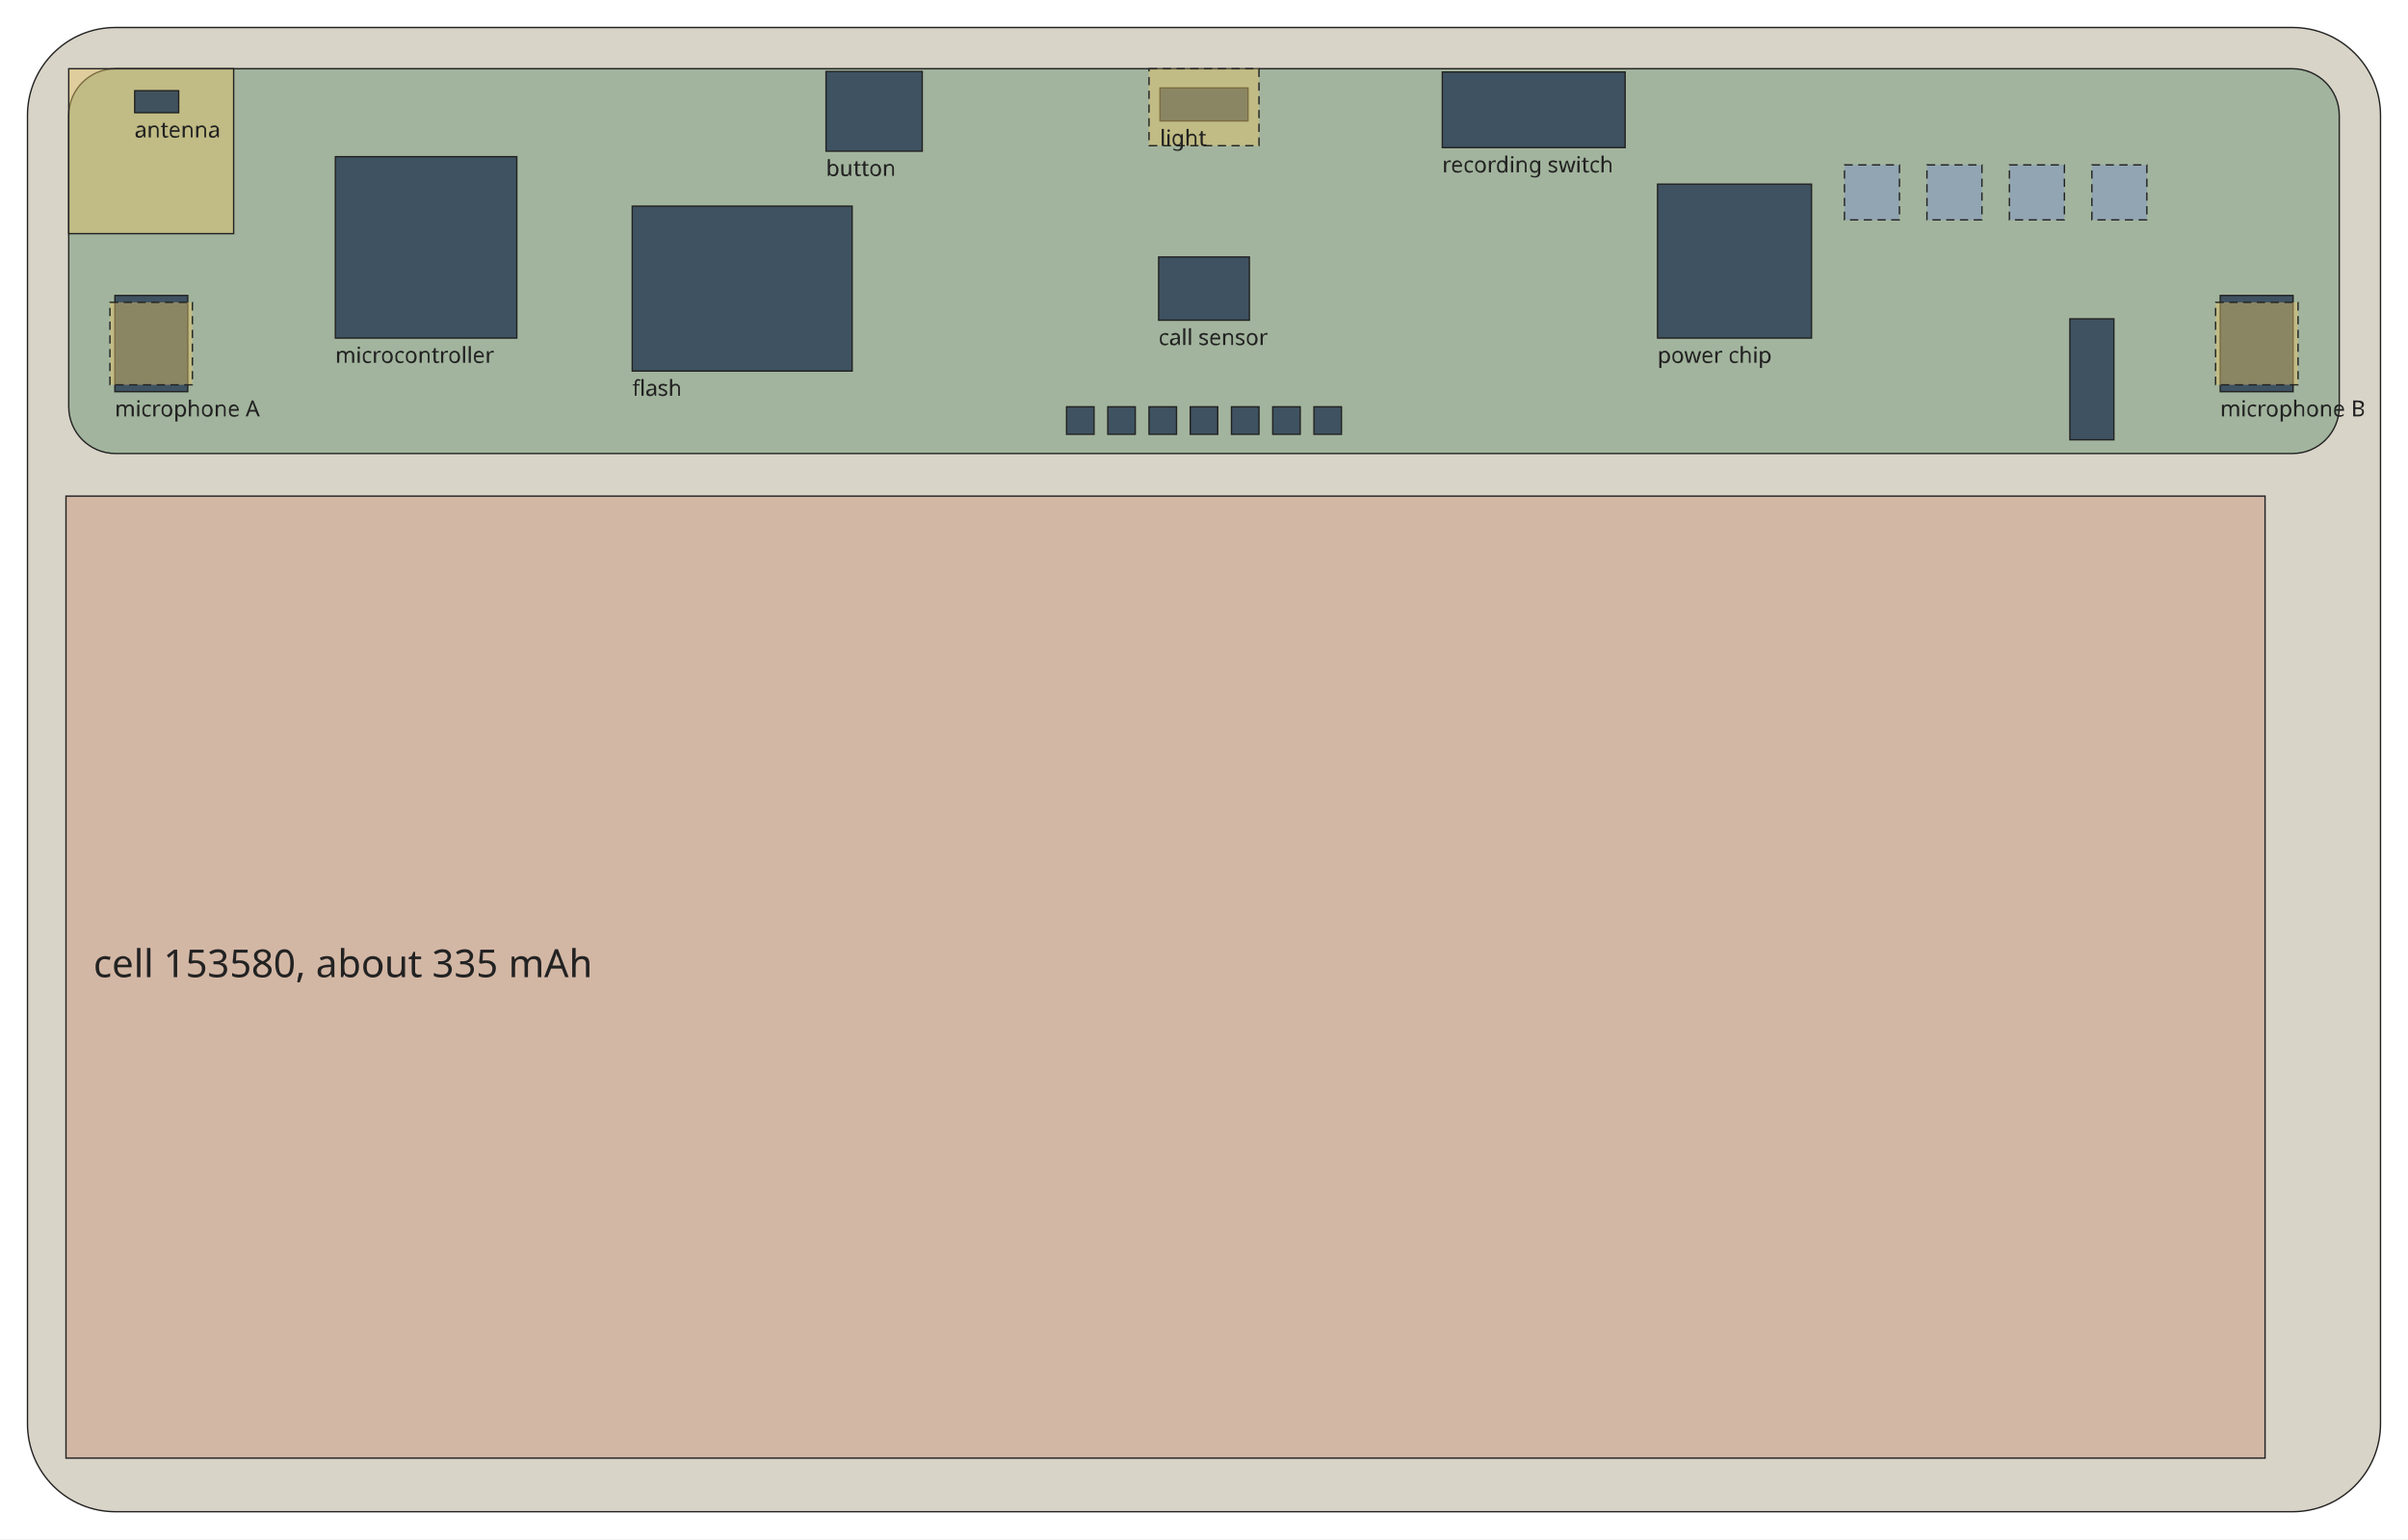
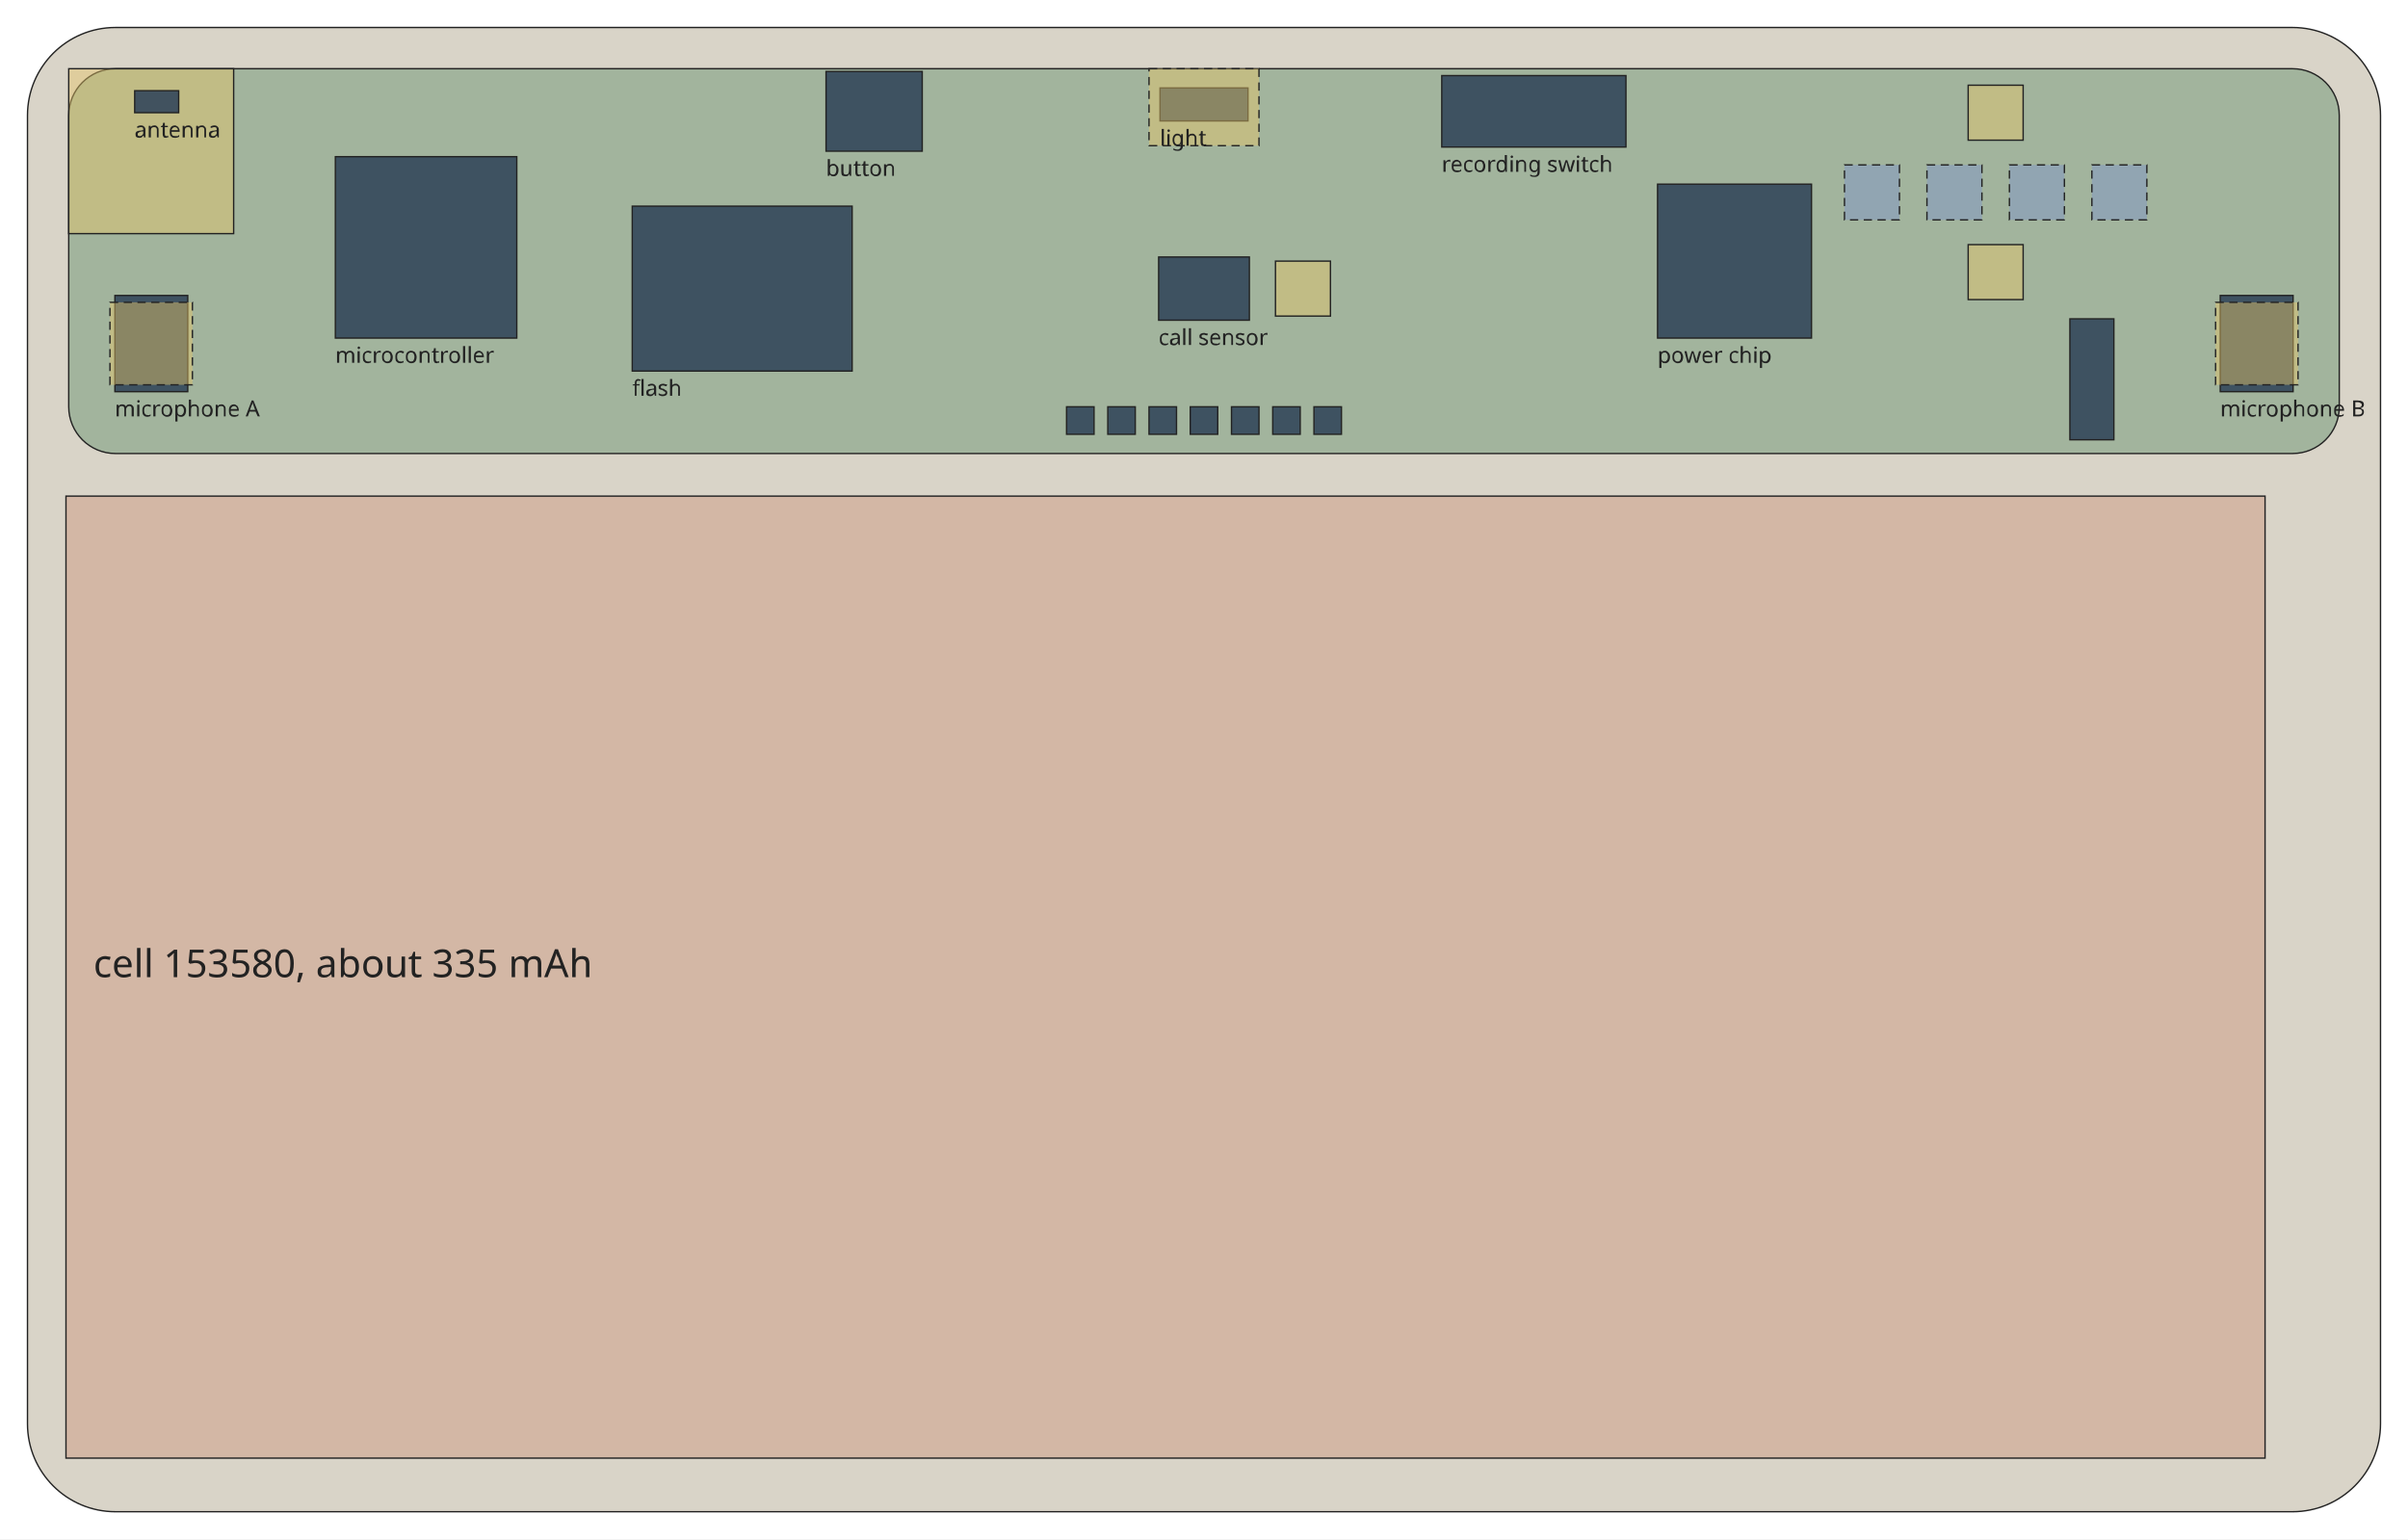
<svg xmlns="http://www.w3.org/2000/svg" viewBox="-1 -1 87.60 56.00" width="1051" font-family="sans-serif">
  <rect x="-1" y="-1" width="87.60" height="56.00" fill="#fff" />
  <rect x="0.00" y="0.00" width="85.60" height="54.00" rx="3.2" fill="#d9d4c8" fill-opacity="1.0" stroke="#222" stroke-width="0.05" />
  <rect x="1.50" y="1.50" width="82.60" height="14.00" rx="1.7" fill="#3d7a4f" fill-opacity="0.35" stroke="#222" stroke-width="0.05" />
  <rect x="1.40" y="17.05" width="80.00" height="35.00" rx="0.0" fill="#c2603c" fill-opacity="0.25" stroke="#222" stroke-width="0.05" />
  <text x="2.40" y="34.55" font-size="1.4" fill="#222">cell 153580, about 335 mAh</text>
  <rect x="1.50" y="1.50" width="6.00" height="6.00" rx="0.0" fill="#e8c66a" fill-opacity="0.45" stroke="#222" stroke-width="0.05" />
  <rect x="3.90" y="2.30" width="1.60" height="0.80" rx="0.0" fill="#33475b" fill-opacity="0.9" stroke="#222" stroke-width="0.05" />
  <rect x="3.18" y="9.75" width="2.65" height="3.50" rx="0.0" fill="#33475b" fill-opacity="0.9" stroke="#222" stroke-width="0.05" />
  <rect x="3.00" y="10.00" width="3.00" height="3.00" rx="0.0" fill="#e8c66a" fill-opacity="0.45" stroke="#222" stroke-width="0.05" stroke-dasharray="0.3 0.2" />
  <rect x="79.77" y="9.75" width="2.65" height="3.50" rx="0.0" fill="#33475b" fill-opacity="0.9" stroke="#222" stroke-width="0.05" />
  <rect x="79.60" y="10.00" width="3.00" height="3.00" rx="0.0" fill="#e8c66a" fill-opacity="0.45" stroke="#222" stroke-width="0.05" stroke-dasharray="0.3 0.2" />
  <rect x="75.10" y="5.00" width="2.00" height="2.00" rx="0.0" fill="#8fa3b5" fill-opacity="0.9" stroke="#222" stroke-width="0.05" stroke-dasharray="0.3 0.2" />
  <rect x="72.10" y="5.00" width="2.00" height="2.00" rx="0.0" fill="#8fa3b5" fill-opacity="0.9" stroke="#222" stroke-width="0.05" stroke-dasharray="0.3 0.2" />
  <rect x="69.10" y="5.00" width="2.00" height="2.00" rx="0.0" fill="#8fa3b5" fill-opacity="0.9" stroke="#222" stroke-width="0.05" stroke-dasharray="0.3 0.2" />
  <rect x="66.10" y="5.00" width="2.00" height="2.00" rx="0.0" fill="#8fa3b5" fill-opacity="0.9" stroke="#222" stroke-width="0.05" stroke-dasharray="0.3 0.2" />
  <rect x="74.30" y="10.60" width="1.60" height="4.40" rx="0.0" fill="#33475b" fill-opacity="0.9" stroke="#222" stroke-width="0.05" />
  <rect x="29.05" y="1.60" width="3.50" height="2.90" rx="0.0" fill="#33475b" fill-opacity="0.9" stroke="#222" stroke-width="0.05" />
-   <rect x="51.47" y="1.62" width="6.65" height="2.75" rx="0.0" fill="#33475b" fill-opacity="0.9" stroke="#222" stroke-width="0.05" />
+   <rect x="51.45" y="1.75" width="6.70" height="2.60" rx="0.0" fill="#33475b" fill-opacity="0.9" stroke="#222" stroke-width="0.05" />
  <rect x="41.20" y="2.20" width="3.20" height="1.20" rx="0.0" fill="#33475b" fill-opacity="0.9" stroke="#222" stroke-width="0.05" />
  <rect x="40.80" y="1.50" width="4.00" height="2.80" rx="0.0" fill="#e8c66a" fill-opacity="0.45" stroke="#222" stroke-width="0.05" stroke-dasharray="0.3 0.2" />
  <rect x="11.20" y="4.70" width="6.60" height="6.60" rx="0.0" fill="#33475b" fill-opacity="0.9" stroke="#222" stroke-width="0.05" />
  <rect x="22.00" y="6.50" width="8.00" height="6.00" rx="0.0" fill="#33475b" fill-opacity="0.9" stroke="#222" stroke-width="0.05" />
  <rect x="59.30" y="5.70" width="5.60" height="5.60" rx="0.0" fill="#33475b" fill-opacity="0.9" stroke="#222" stroke-width="0.05" />
  <rect x="41.15" y="8.35" width="3.30" height="2.30" rx="0.0" fill="#33475b" fill-opacity="0.9" stroke="#222" stroke-width="0.05" />
+   <rect x="70.60" y="2.10" width="2.00" height="2.00" rx="0.0" fill="#e8c66a" fill-opacity="0.45" stroke="#222" stroke-width="0.05" />
+   <rect x="70.60" y="7.90" width="2.00" height="2.00" rx="0.0" fill="#e8c66a" fill-opacity="0.45" stroke="#222" stroke-width="0.05" />
+   <rect x="45.40" y="8.50" width="2.00" height="2.00" rx="0.0" fill="#e8c66a" fill-opacity="0.45" stroke="#222" stroke-width="0.05" />
  <rect x="37.80" y="13.80" width="1.00" height="1.00" rx="0.0" fill="#33475b" fill-opacity="0.9" stroke="#222" stroke-width="0.05" />
  <rect x="39.30" y="13.80" width="1.00" height="1.00" rx="0.0" fill="#33475b" fill-opacity="0.9" stroke="#222" stroke-width="0.05" />
  <rect x="40.80" y="13.80" width="1.00" height="1.00" rx="0.0" fill="#33475b" fill-opacity="0.9" stroke="#222" stroke-width="0.05" />
  <rect x="42.30" y="13.80" width="1.00" height="1.00" rx="0.0" fill="#33475b" fill-opacity="0.9" stroke="#222" stroke-width="0.05" />
  <rect x="43.80" y="13.80" width="1.00" height="1.00" rx="0.0" fill="#33475b" fill-opacity="0.9" stroke="#222" stroke-width="0.05" />
  <rect x="45.30" y="13.80" width="1.00" height="1.00" rx="0.0" fill="#33475b" fill-opacity="0.9" stroke="#222" stroke-width="0.05" />
  <rect x="46.80" y="13.80" width="1.00" height="1.00" rx="0.0" fill="#33475b" fill-opacity="0.9" stroke="#222" stroke-width="0.05" />
  <text x="3.90" y="4.00" font-size="0.8" fill="#222">antenna</text>
  <text x="3.18" y="14.15" font-size="0.8" fill="#222">microphone A</text>
  <text x="79.77" y="14.15" font-size="0.8" fill="#222">microphone B</text>
  <text x="29.05" y="5.40" font-size="0.8" fill="#222">button</text>
-   <text x="51.47" y="5.27" font-size="0.8" fill="#222">recording switch</text>
+   <text x="51.45" y="5.25" font-size="0.8" fill="#222">recording switch</text>
  <text x="41.20" y="4.30" font-size="0.8" fill="#222">light</text>
  <text x="11.20" y="12.20" font-size="0.8" fill="#222">microcontroller</text>
  <text x="22.00" y="13.40" font-size="0.8" fill="#222">flash</text>
  <text x="59.30" y="12.20" font-size="0.8" fill="#222">power chip</text>
  <text x="41.15" y="11.55" font-size="0.8" fill="#222">call sensor</text>
</svg>
